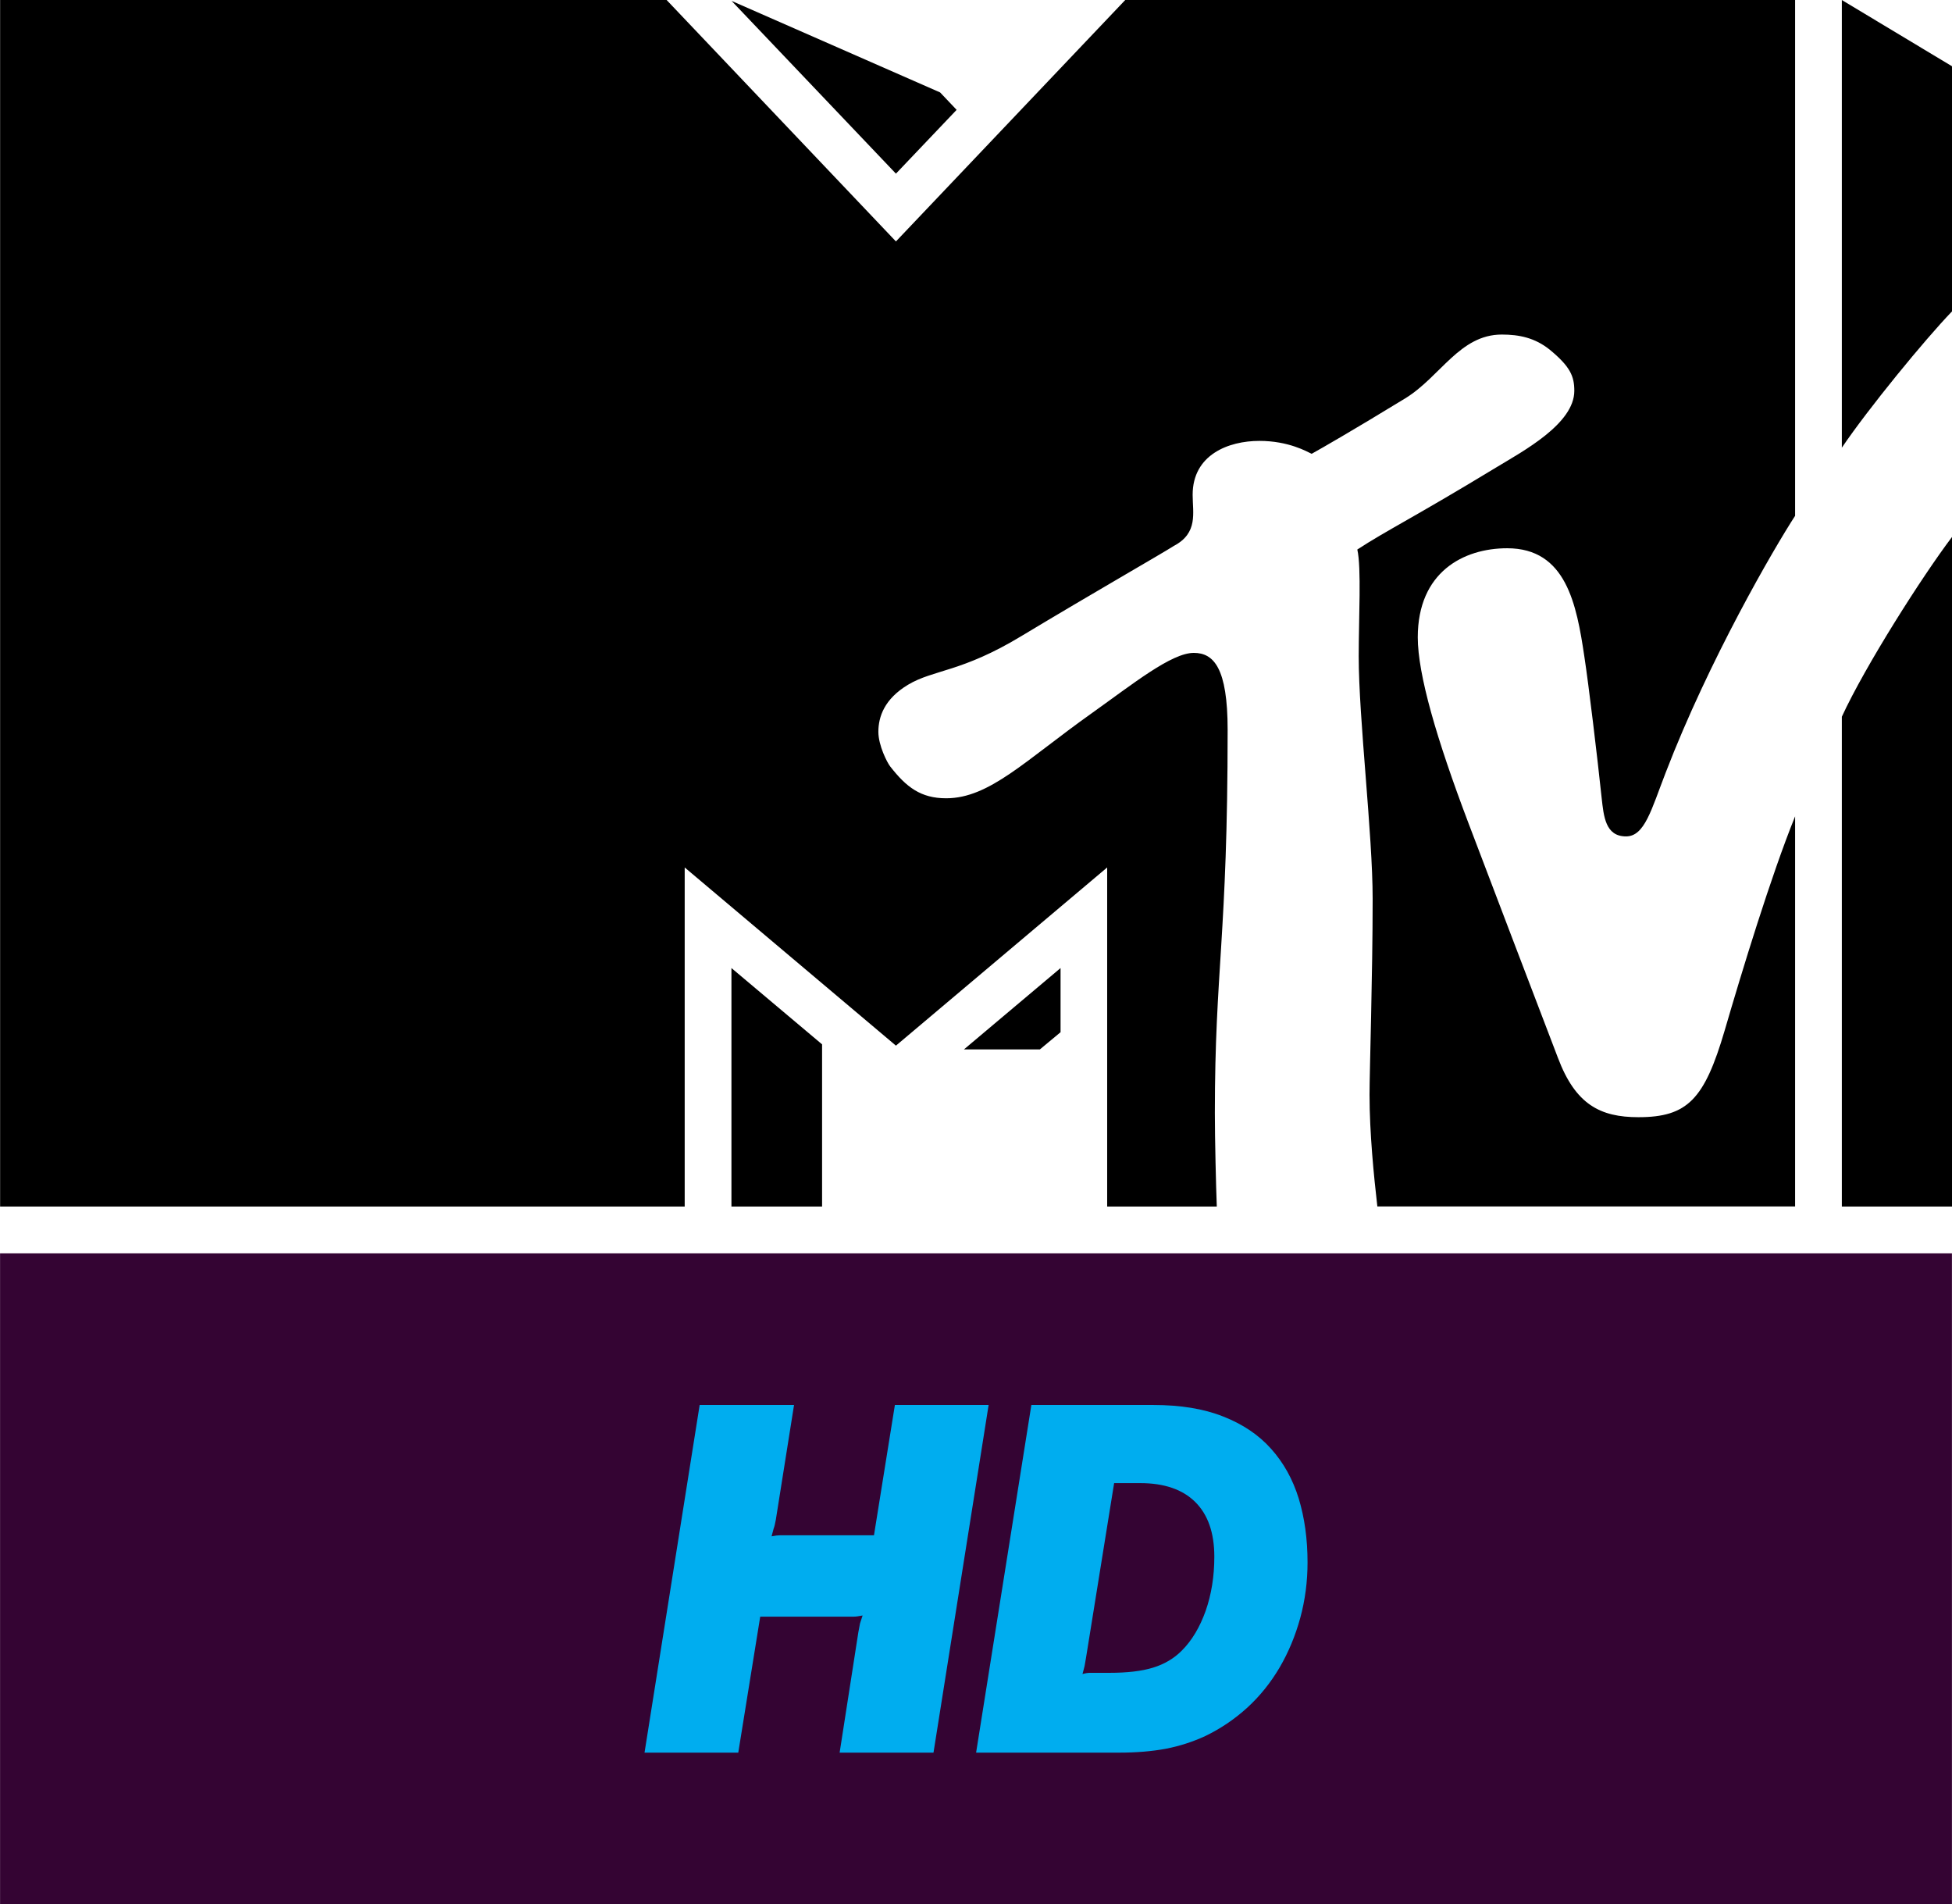
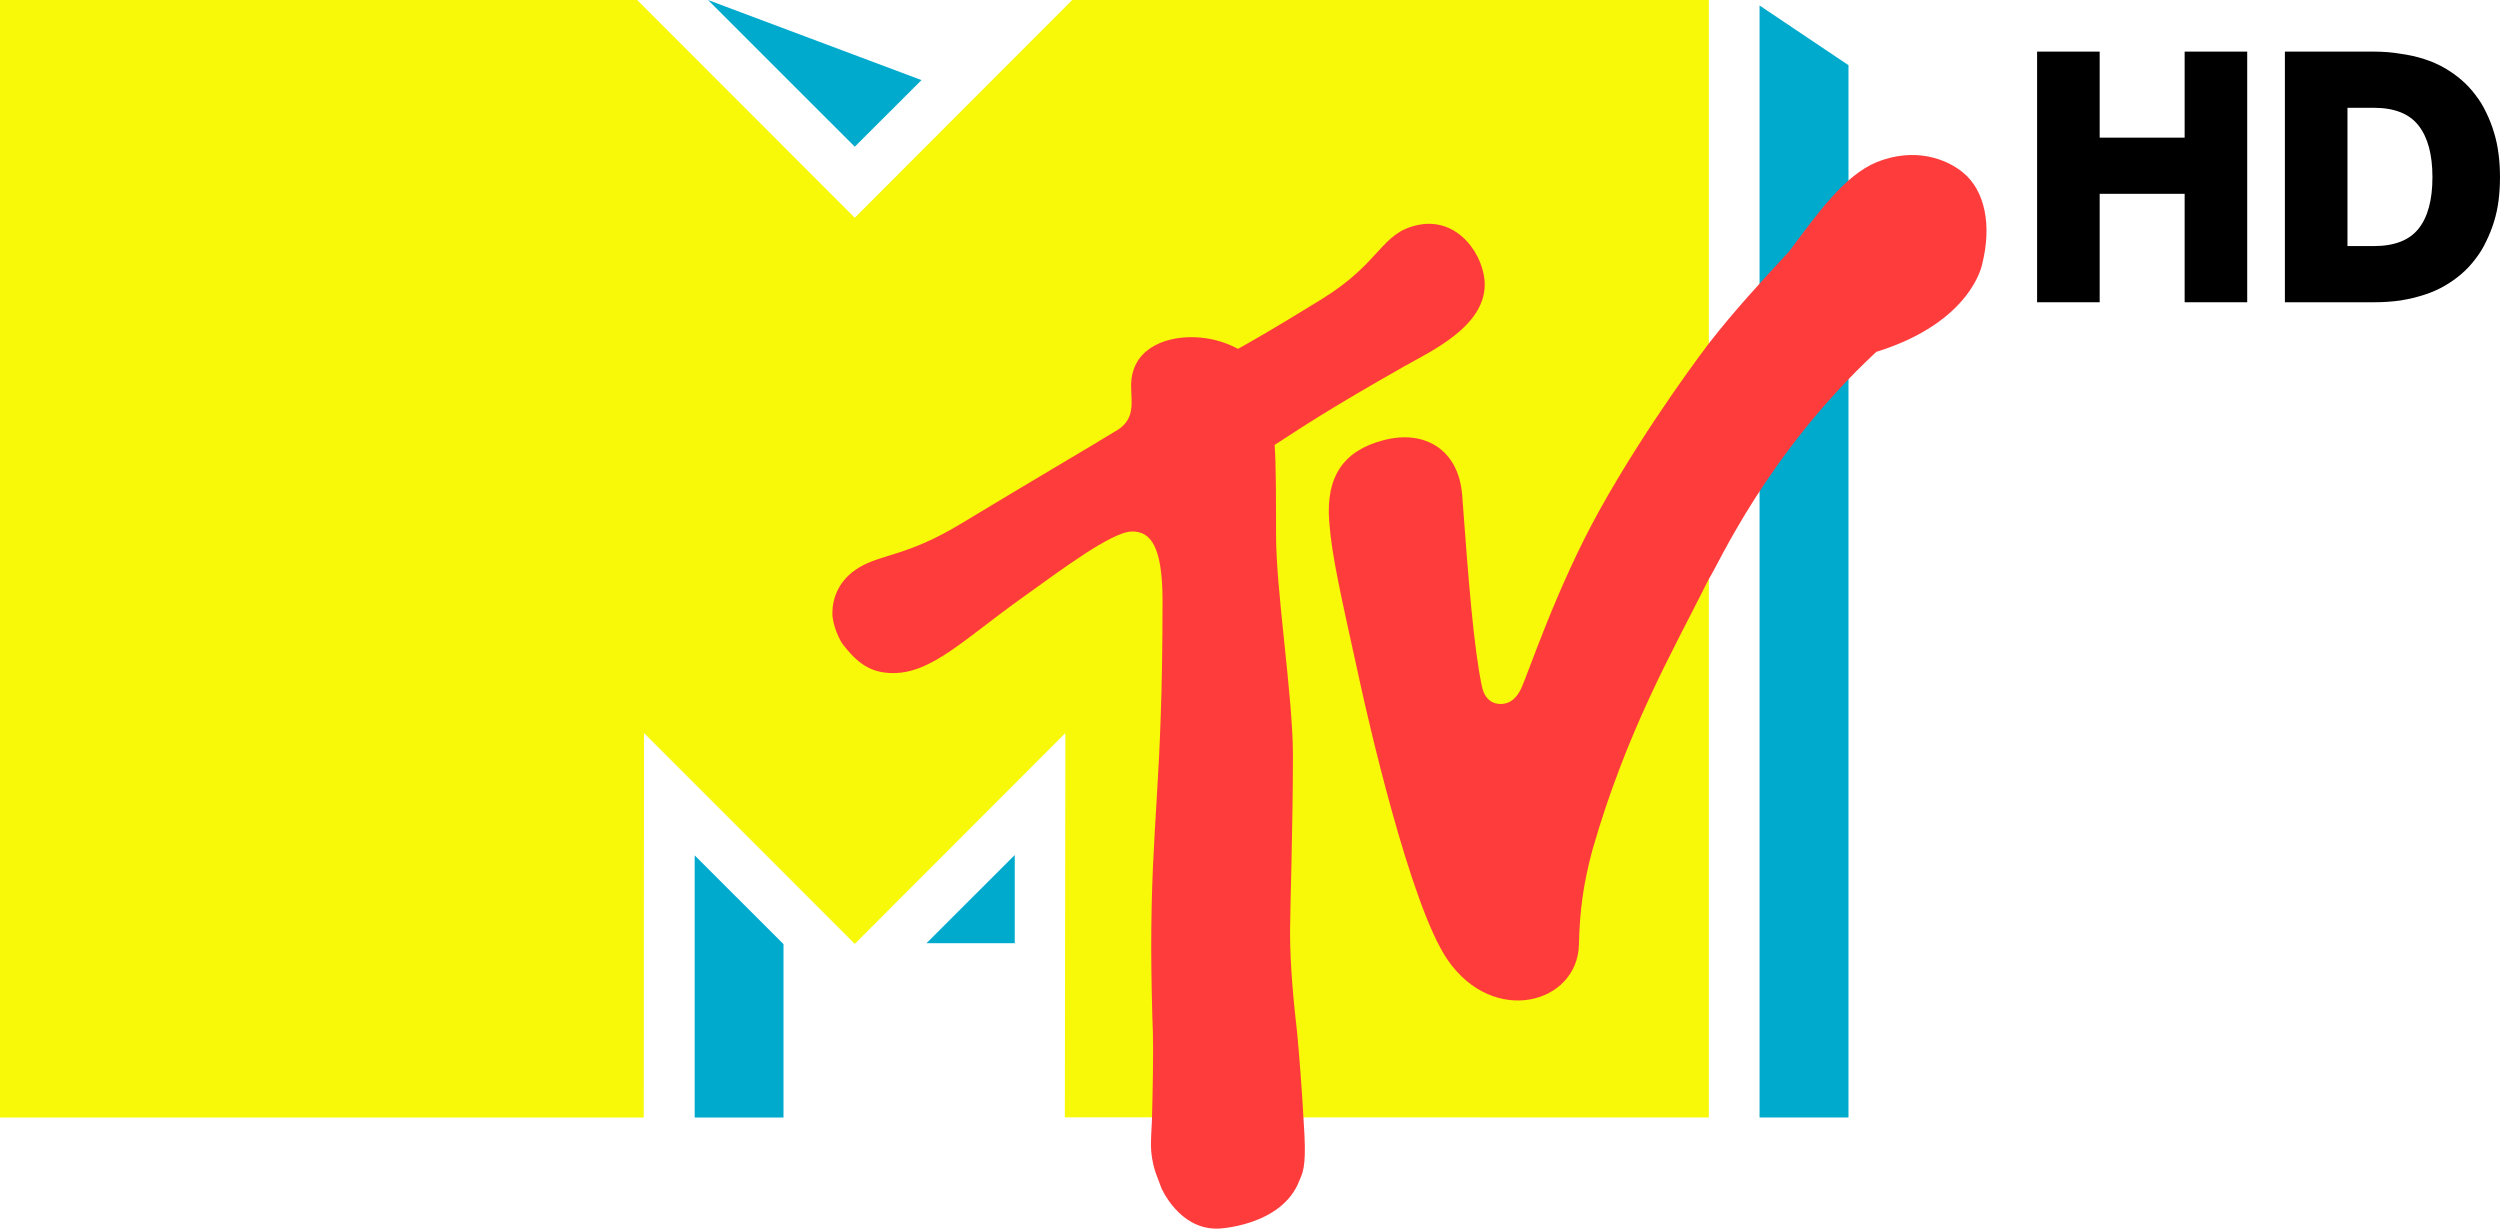
- <svg xmlns="http://www.w3.org/2000/svg" width="571.37" height="557.2" version="1.1" viewBox="0 0 151.17 147.43">
-   <path d="m106.67 93.426c-0.27-2.34-0.606-5.7-0.606-8.65 0-1.84 0.241-9.222 0.241-15.175 0-5.022-1.08-13.944-1.08-18.791 0-2.916 0.217-6.871-0.108-8.26 2.323-1.514 4.36-2.471 10.76-6.358 2.077-1.257 6.046-3.376 6.046-5.927 0-1.132-0.309-1.876-1.916-3.199-1.135-0.904-2.336-1.161-3.698-1.161-3.268 0-4.752 3.268-7.48 4.94-4.183 2.553-6.398 3.82-7.247 4.294-0.352-0.161-1.77-1-4.051-1-2.387 0-5.167 1.066-5.167 4.172 0 1.416 0.44 2.956-1.45 3.956-1.06 0.674-6.26 3.643-11.8 6.977-4.65 2.82-6.82 2.593-8.8 3.781-1.81 1.092-2.29 2.455-2.29 3.643 0 1.053 0.68 2.376 0.91 2.672 1.25 1.606 2.37 2.472 4.34 2.472 3.35 0 6.11-2.916 11.28-6.589 3.22-2.294 6.17-4.669 7.9-4.669 1.54 0 2.62 1.161 2.62 5.953 0 16.023-0.99 18.56-0.99 29.679 0 2 0.09 5.7 0.15 7.24h-8.49v-26.257l-16.36 13.797-16.36-13.797v26.257h-53.02v-93.426h51.62l17.76 18.695 17.76-18.695h51.879v39.941c-1.646 2.537-6.654 11.123-10.028 19.897-1.108 2.86-1.622 4.926-3.066 4.926-1.606 0-1.728-1.566-1.889-2.984-0.323-3.077-1.011-8.813-1.336-10.92-0.606-4.09-1.419-8.408-5.98-8.408-3.389 0-6.924 1.849-6.924 6.898 0 2.86 1.444 7.842 3.926 14.388 0.974 2.579 6.17 16.198 6.927 18.168 1.363 3.62 3.278 4.6 6.234 4.6 3.807 0 5.117-1.39 6.683-6.719 1.323-4.535 3.577-11.946 5.453-16.576v30.205h-32.358zm44.505-51.85v51.85h-8.532v-37.93c1.823-3.956 6.223-10.866 8.532-13.917m-8.532-6.911v-34.666l8.532 5.129v18.98c-2.106 2.186-6.479 7.52-8.532 10.554m-68.559-26.159-4.7 4.94-12.73-13.377 16.15 7.087 1.28 1.349zm0.57 72.75h5.88l1.6-1.33v-4.968zm-18.01 12.17h7.02v-12.56l-7.02-5.908z" stroke-width=".265" />
-   <path d="m151.17 147.43h-151.17v-50.38h151.17z" fill="#340433" />
-   <g transform="translate(.229)" fill="#00adef">
-     <path d="m53.954 108.79h7.31l-1.41 8.88c-0.06 0.32-0.11 0.55-0.17 0.69l-0.16 0.6c0.3-0.06 0.51-0.08 0.65-0.08h7.28l1.62-10.09h7.26l-4.27 26.92h-7.27l1.45-9.32c0.06-0.33 0.1-0.56 0.13-0.69l0.2-0.61c-0.3 0.06-0.53 0.09-0.69 0.09h-7.24l-1.7 10.53h-7.26z" />
-     <path d="m83.884 128.32-0.12 0.69c-0.03 0.14-0.09 0.34-0.16 0.61 0.23-0.06 0.41-0.09 0.52-0.09h1.57c1.37 0 2.5-0.13 3.37-0.4 0.88-0.27 1.63-0.71 2.24-1.33 0.78-0.78 1.39-1.81 1.84-3.07 0.44-1.26 0.67-2.66 0.67-4.19 0-1.86-0.5-3.27-1.48-4.24s-2.4-1.46-4.26-1.46h-2.02zm-4.24-19.53h9.44c2.1 0 3.9 0.29 5.41 0.89 1.51 0.59 2.75 1.42 3.714 2.5 0.968 1.08 1.682 2.36 2.142 3.85 0.455 1.5 0.683 3.14 0.683 4.95 0 1.48-0.186 2.91-0.564 4.3-0.378 1.38-0.911 2.66-1.594 3.83-0.688 1.17-1.521 2.21-2.501 3.11-0.99 0.9-2.07 1.63-3.25 2.2-0.97 0.45-1.99 0.78-3.07 0.99-1.08 0.2-2.29 0.3-3.63 0.3h-11.06z" />
+ <svg xmlns="http://www.w3.org/2000/svg" width="800" height="393.17" version="1.1" viewBox="0 0 800 393.17">
+   <path d="m340.75 357.54 0.171-122.96-67.392 67.455-67.44-67.455-0.089 123.02h-206v-357.6h203.9l69.626 69.685 69.578-69.685h203.73v357.6z" fill="#f7f908" stroke-width=".591" />
+   <g transform="matrix(.7946 0 0 .7946 0 -135.68)" fill="#00aacd" stroke-width=".743">
+     <path d="m708.6 620.79 2e-5 -447.83 35.822 24.046v423.78" />
+     <path d="m371.1 203.01-26.864 26.824-59.1-59.079z" />
+     <path d="m279.76 620.79h35.772v-69.82l-35.772-35.738z" />
+     <path d="m408.66 550.6h-35.55l35.55-35.515z" />
+   </g>
+   <g transform="matrix(.7946 0 0 .7946 0 -135.68)" fill="#ff3c3c" stroke-width=".743">
+     <path d="m463.9 622.08c0.35-12.232 0.613-28.543 0.392-35.454-0.321-7.216-0.671-24.548-0.671-33.917 0-52.12 4.55-64.891 4.55-140 0-22.458-5.013-27.918-12.234-27.918-8.067 0-28.472 15.389-43.51 26.129-24.109 17.195-37.097 30.898-52.702 30.898-9.213 0-14.471-4.076-20.322-11.584-1.092-1.388-4.196-7.596-4.196-12.542 0-5.548 2.213-13.232 10.709-18.374 9.192-5.548 19.338-4.494 41.127-17.688 25.839-15.644 56.732-33.792 61.703-36.952 8.884-4.682 6.759-11.894 6.771-18.57 0-14.54 12.992-19.565 24.134-19.565 10.692 0 17.326 3.963 18.93 4.695 4-2.224 14.396-8.069 33.86-20.113 23.939-14.816 23.53-26.534 38.448-29.741 16.551-3.558 27.035 12.638 27.035 23.951 0 16.973-21.613 26.839-32.506 33.01-30.476 17.27-41.252 24.548-52.111 31.593 0.579 6.806 0.571 22.613 0.583 36.271 0 22.738 6.8 65.184 6.8 88.708 0 27.914-1.158 62.529-1.158 71.141 0 13.884 1.567 29.657 2.854 40.577 0.838 8.934 1.979 23.574 2.608 35.431 1.139 16.396 0.214 20.031-1.683 24.056-6.978 18.564-33.43 19.65-33.697 19.417-14.985-0.163-21.897-16.332-21.897-16.332-1.641-4.63-2.862-6.669-3.756-12.063-0.745-4.496-0.416-7.933-0.061-15.059z" />
+     <path d="m641.37 512.78c-3.762 13.938-5.183 24.563-5.508 38.397-0.554 23.666-34.196 33.068-52.844 6.193-15.348-22.118-32.954-101.04-35.012-110.41-8.412-38.276-11.665-52.215-12.723-66.366-1.358-18.137 5.933-28.436 22.014-32.605 16.661-4.319 30.209 3.998 31.559 22.285 2.537 34.387 4.62 61.208 7.932 76.857 1.108 5.237 4.191 7.128 7.495 7.128 4.312 0 6.824-3.009 8.349-6.301 2.958-6.38 14.229-40.641 31.541-71.77 19.759-35.529 44-67.114 44-67.114 10.057-12.929 21.087-24.946 32.266-36.976 11.437-15.228 22.222-30.671 35.442-36.094 15.196-6.035 27.861-1.382 34.712 4.27 8.744 7.213 11.586 21.005 7.714 36.65 0 0-3.931 23.481-42.684 35.531-44.276 41.216-63.733 85.984-67.442 91.472-0.283 0.559-0.571 1.118-0.854 1.686-14.127 28.181-32.18 59.468-45.957 107.16z" />
+   </g>
+   <g transform="matrix(2.8442 0 0 2.8442 -1561.4 398.89)" font-family="MTVGravityGrotesk" font-size="40px" font-weight="bold" style="shape-inside:url(#rect2107);white-space:pre" aria-label="HD">
+     <path d="m794.77-134.44h7.04v28.2h-7.04v-12.2h-9.56v12.2h-7.04v-28.2h7.04v9.68h9.56z" />
+     <path d="m816.05-134.44h-10v28.2h10q1.6 0 3-0.2 1.44-0.24 2.68-0.64t2.28-1 1.92-1.36 1.56-1.68q0.72-0.92 1.2-1.96 0.52-1.04 0.88-2.2t0.52-2.4q0.16-1.28 0.16-2.64t-0.16-2.6q-0.16-1.28-0.52-2.44-0.36-1.2-0.88-2.24-0.48-1.04-1.2-1.96-0.68-0.92-1.56-1.68t-1.92-1.36-2.28-1-2.68-0.6q-1.4-0.24-3-0.24zm0 21.88h-2.96v-15.56h2.96q3.48 0 5.04 2t1.56 5.8q0 3.84-1.56 5.8t-5.04 1.96z" />
  </g>
</svg>
